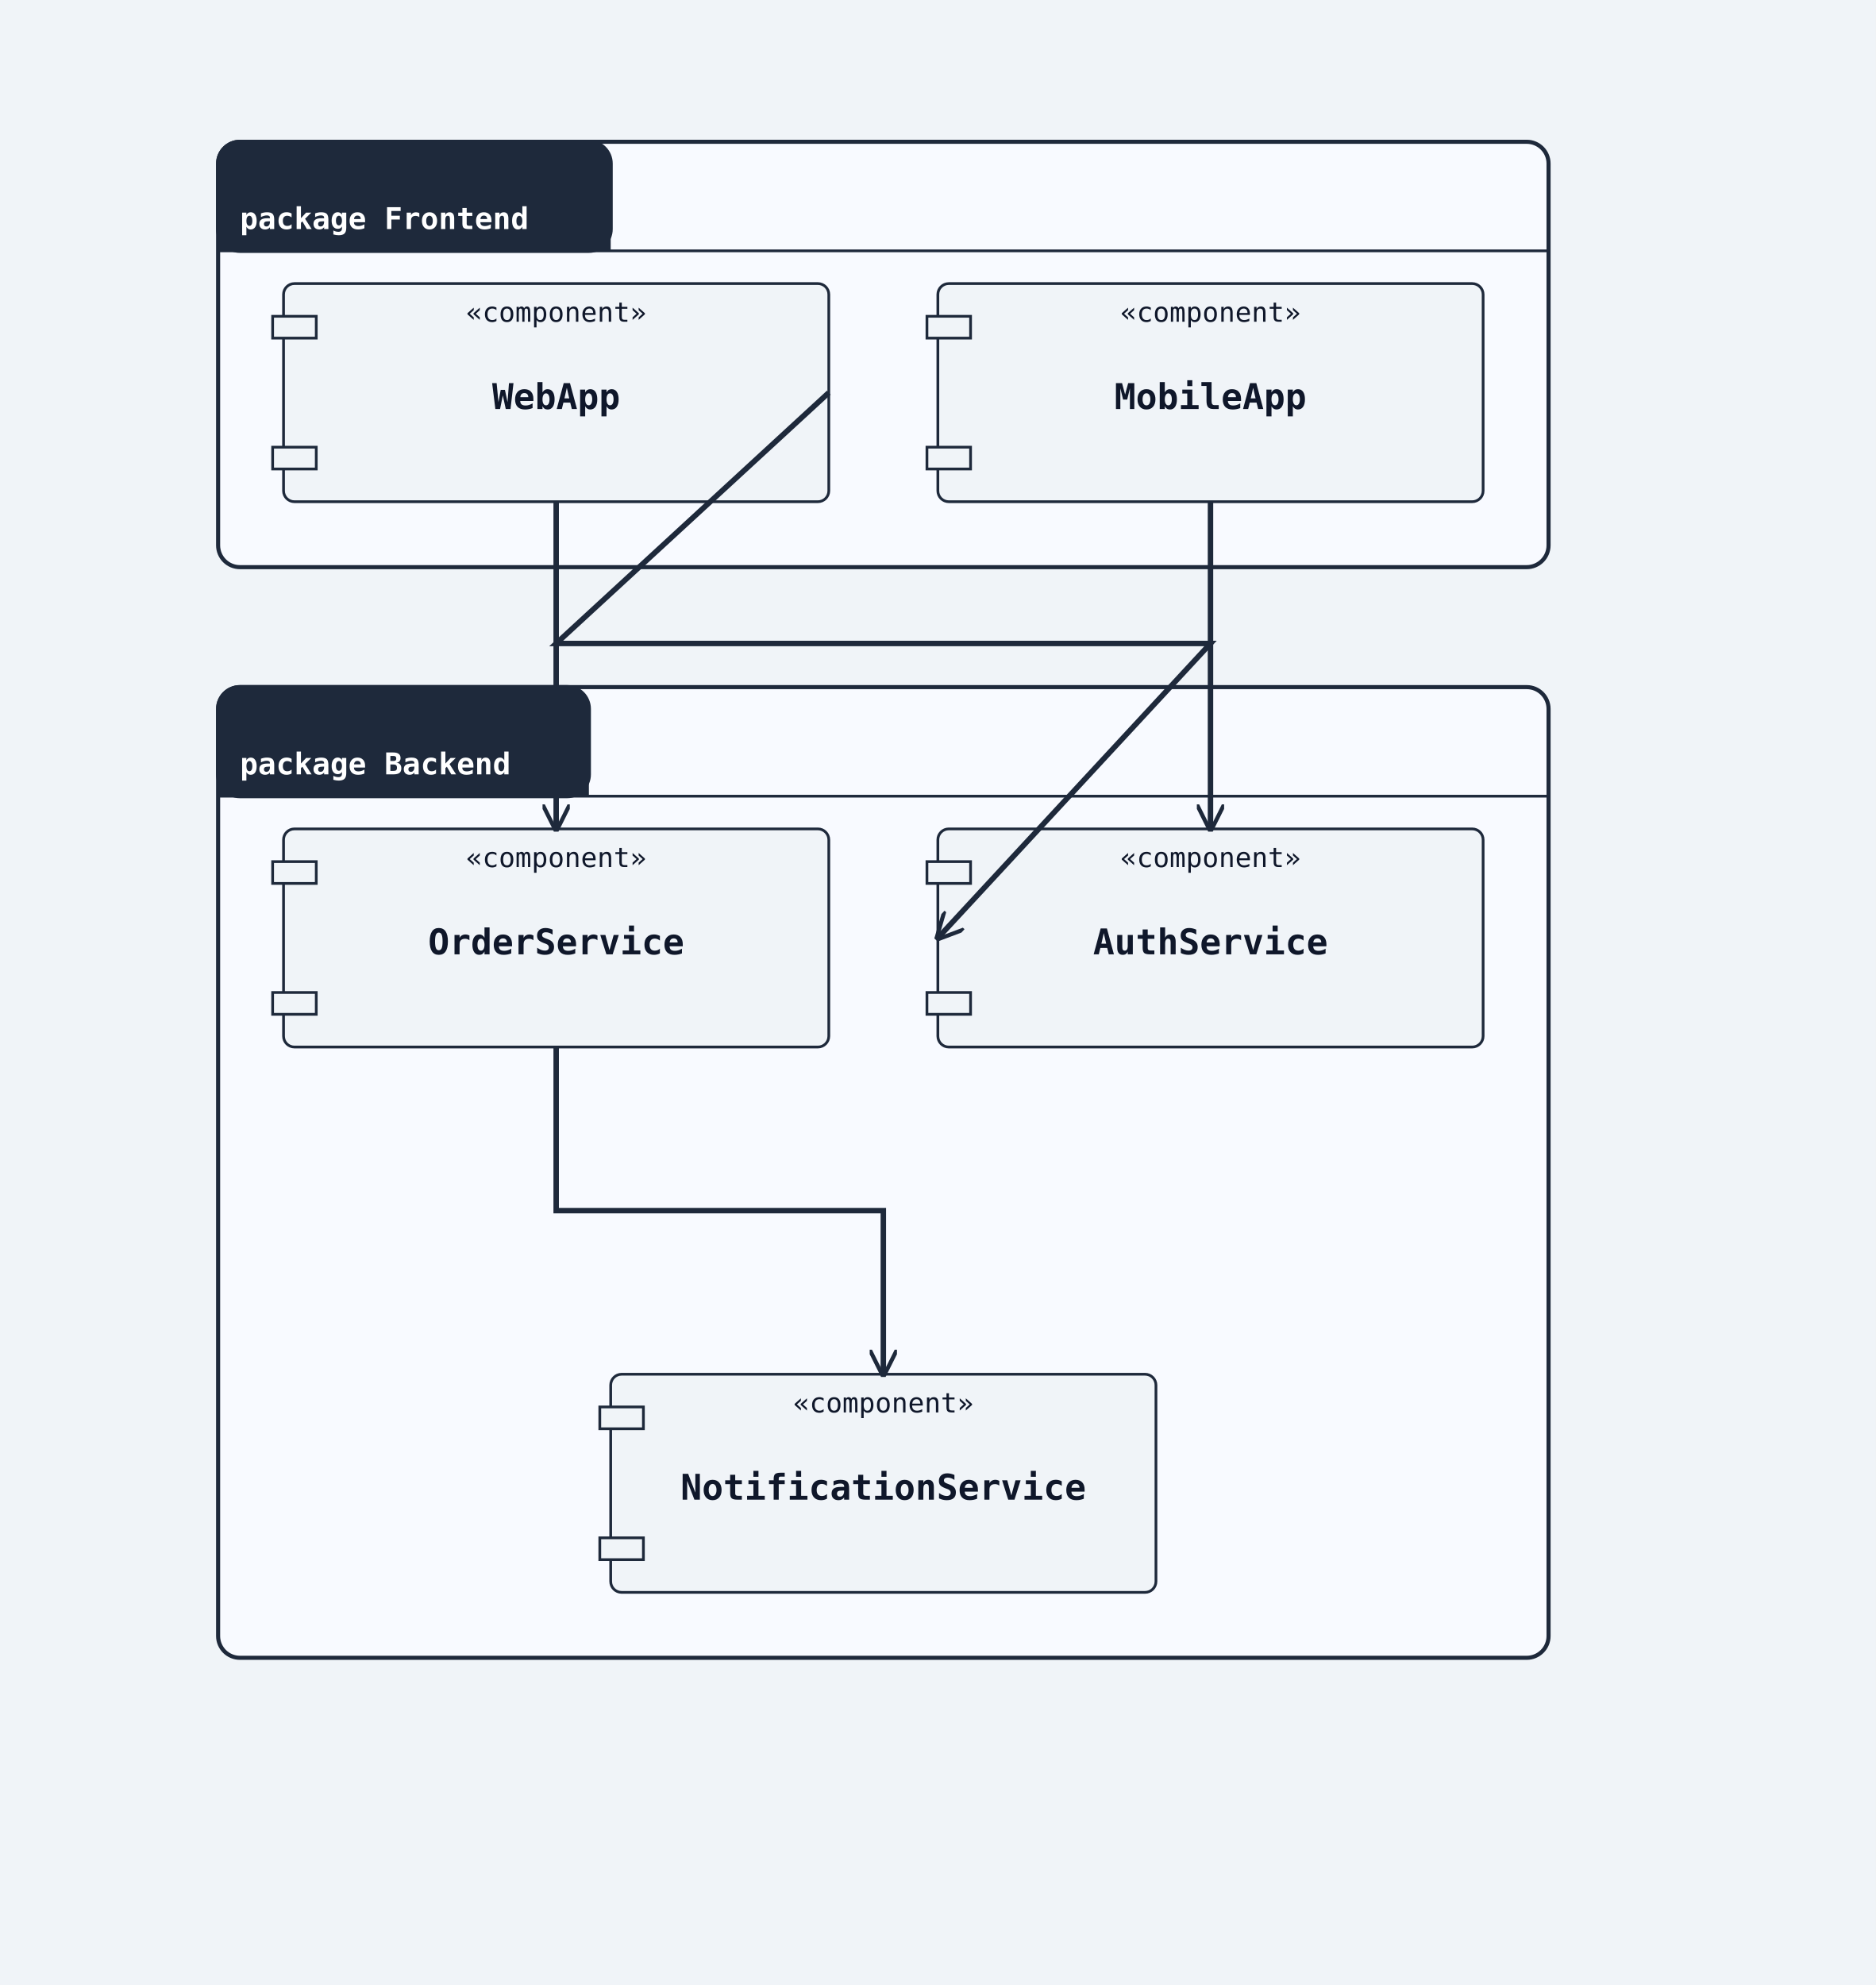
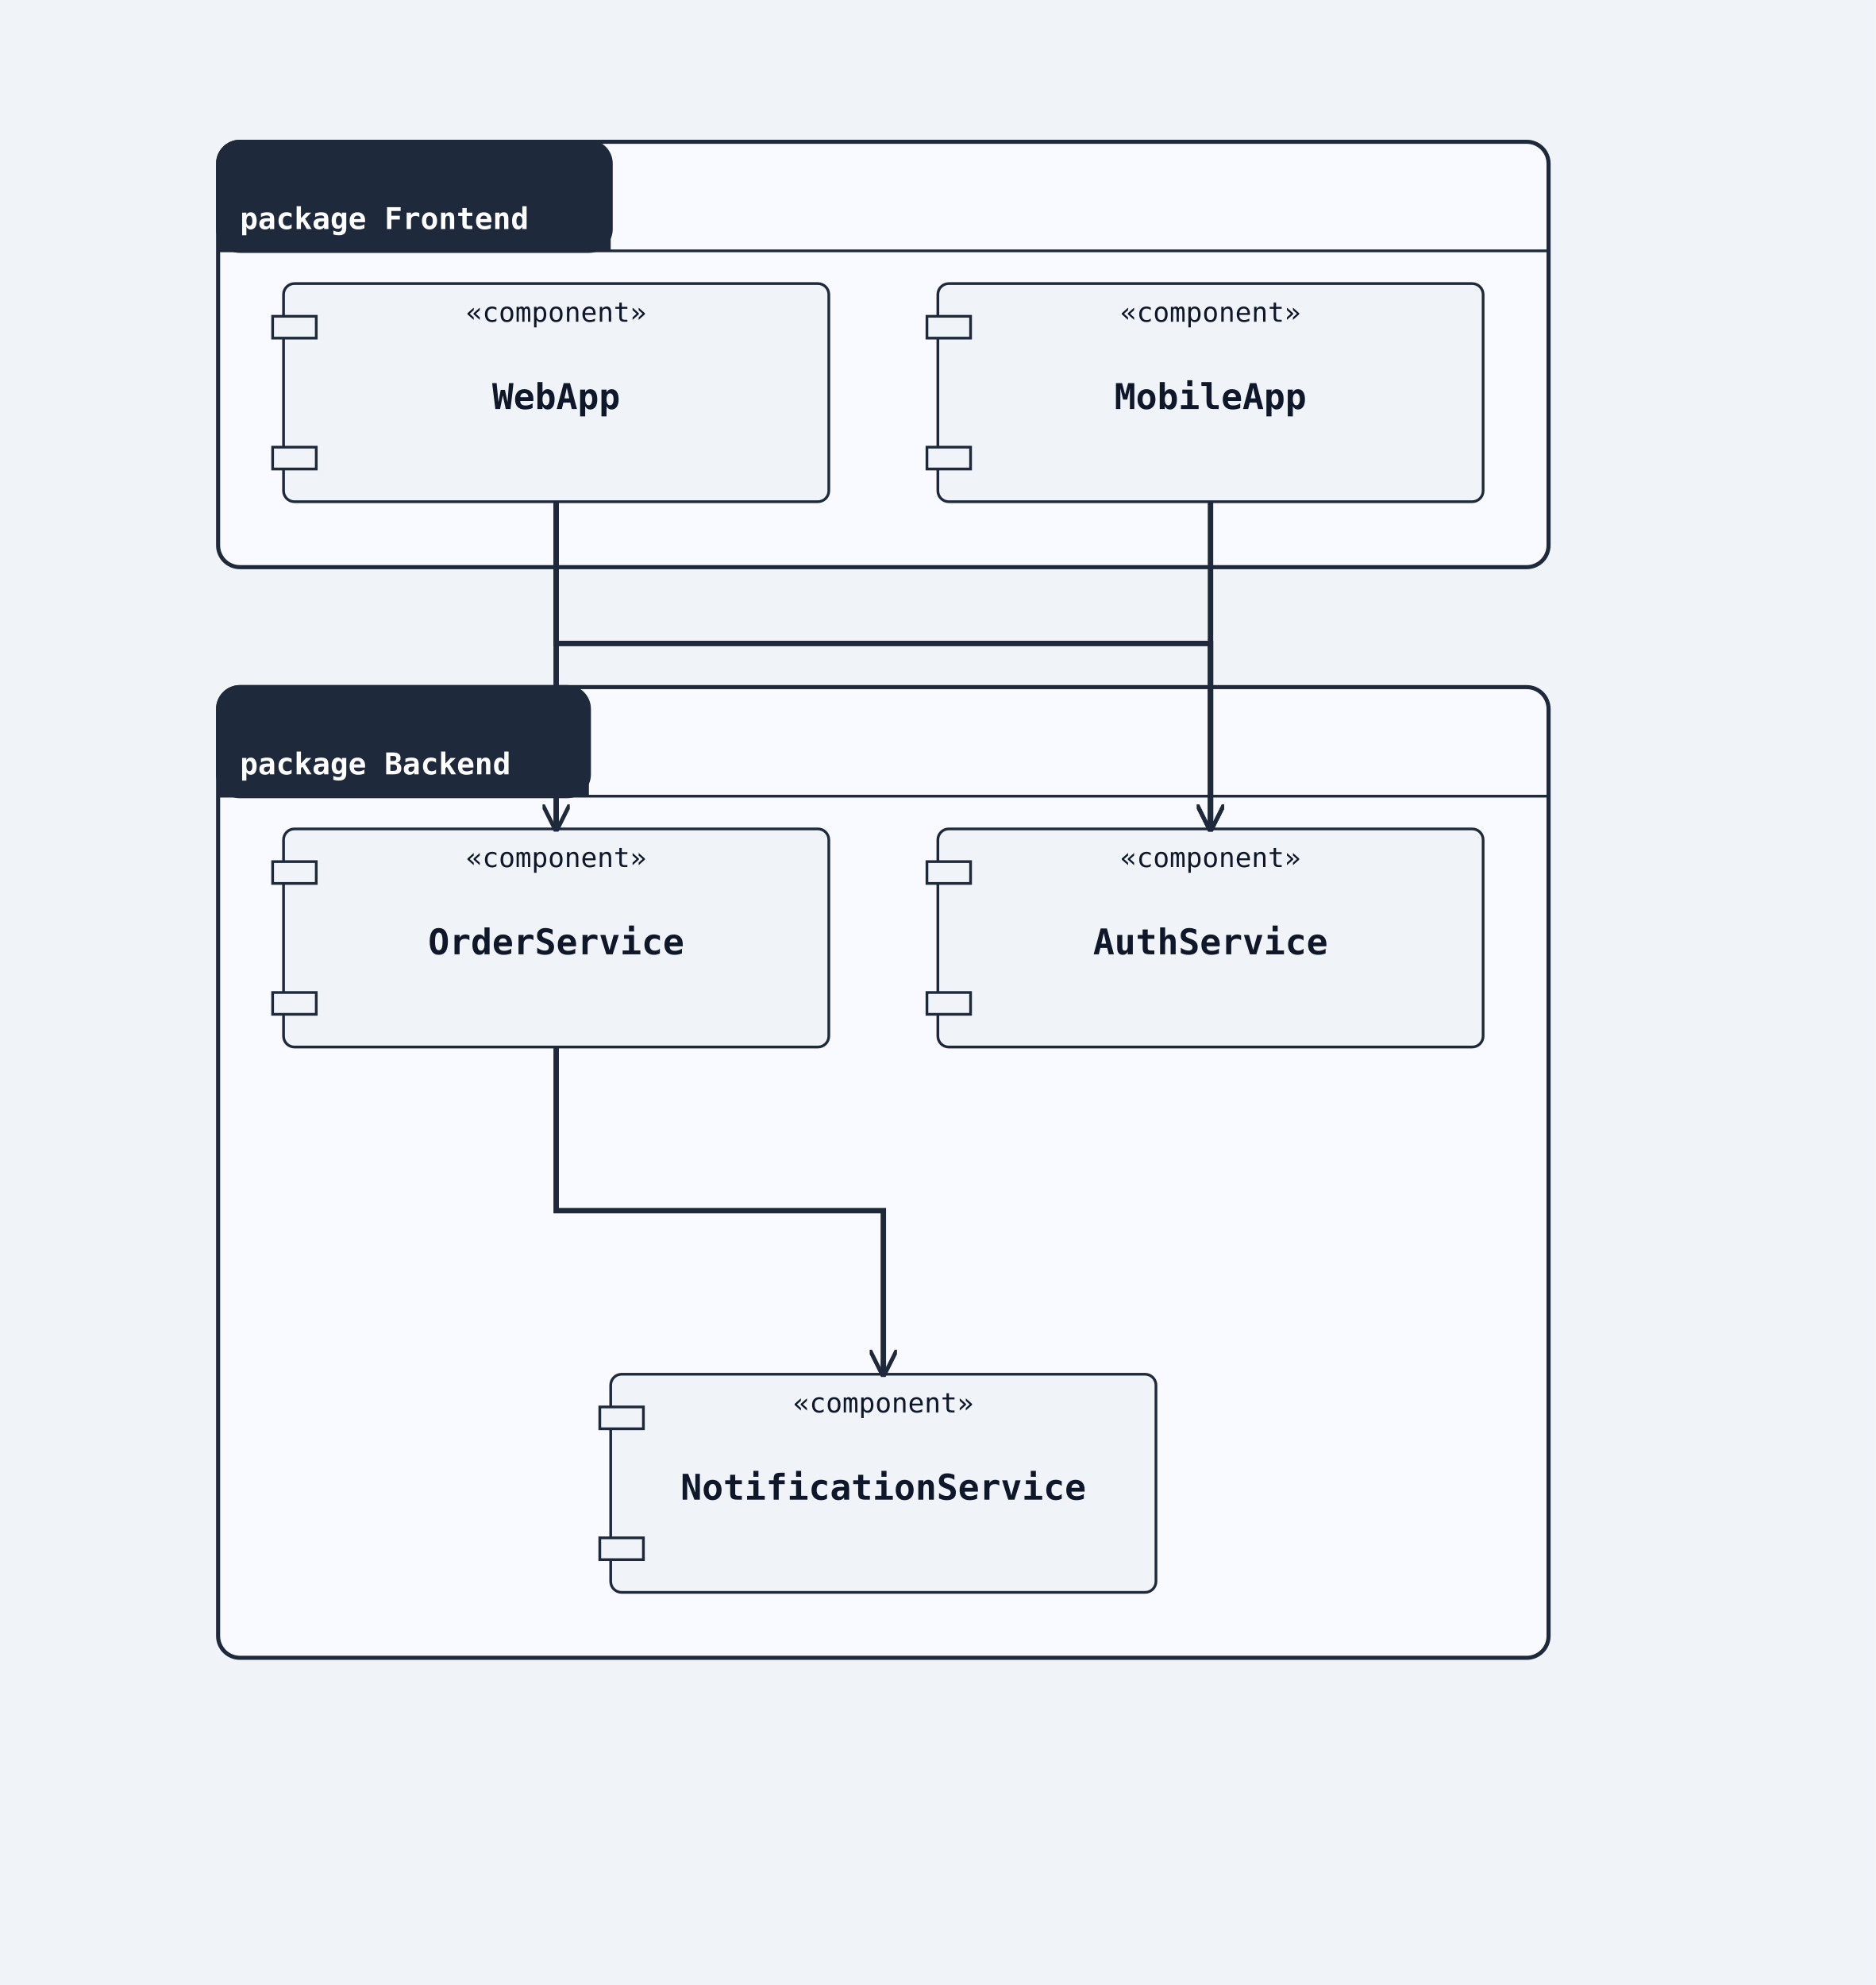
<svg xmlns="http://www.w3.org/2000/svg" width="688" height="728" viewBox="0 0 688 728">
  <rect width="100%" height="100%" fill="#f0f4f8" />
  <defs>
    <marker id="arrow-open" viewBox="0 0 10 10" refX="9" refY="5" markerWidth="10" markerHeight="10" markerUnits="userSpaceOnUse" orient="auto-start-reverse">
      <path d="M0,0 L10,5 L0,10" fill="none" stroke="#1e293b" stroke-width="1.5" />
    </marker>
    <marker id="arrow-triangle" viewBox="0 0 12 12" refX="11" refY="6" markerWidth="12" markerHeight="12" markerUnits="userSpaceOnUse" orient="auto-start-reverse">
      <polygon points="0,0 12,6 0,12" fill="#ffffff" stroke="#1e293b" stroke-width="1.5" fill-rule="nonzero" />
    </marker>
    <marker id="arrow-diamond-filled" viewBox="0 0 14 10" refX="13" refY="5" markerWidth="14" markerHeight="10" markerUnits="userSpaceOnUse" orient="auto-start-reverse">
      <path d="M0,5 L7,0 L14,5 L7,10 z" fill="#1e293b" stroke="#1e293b" stroke-width="1" />
    </marker>
    <marker id="arrow-diamond-open" viewBox="0 0 14 10" refX="13" refY="5" markerWidth="14" markerHeight="10" markerUnits="userSpaceOnUse" orient="auto-start-reverse">
      <path d="M0,5 L7,0 L14,5 L7,10 z" fill="#ffffff" stroke="#1e293b" stroke-width="1" />
    </marker>
  </defs>
  <rect class="uml-group-frame" data-uml-group="Frontend" x="80" y="52" width="488" height="156" rx="8" ry="8" fill="#f8faff" stroke="#1e293b" stroke-width="1.5" />
  <rect x="80" y="52" width="144" height="40" rx="8" ry="8" fill="#1e293b" stroke="#1e293b" stroke-width="1.5" />
  <rect x="80" y="84" width="144" height="8" fill="#1e293b" stroke="none" />
  <text x="88" y="84" font-family="monospace" font-size="11" font-weight="600" fill="#ffffff">package Frontend</text>
  <line x1="80" y1="92" x2="568" y2="92" stroke="#1e293b" stroke-width="1" />
  <rect class="uml-group-frame" data-uml-group="Backend" x="80" y="252" width="488" height="356" rx="8" ry="8" fill="#f8faff" stroke="#1e293b" stroke-width="1.5" />
  <rect x="80" y="252" width="136" height="40" rx="8" ry="8" fill="#1e293b" stroke="#1e293b" stroke-width="1.5" />
  <rect x="80" y="284" width="136" height="8" fill="#1e293b" stroke="none" />
  <text x="88" y="284" font-family="monospace" font-size="11" font-weight="600" fill="#ffffff">package Backend</text>
  <line x1="80" y1="292" x2="568" y2="292" stroke="#1e293b" stroke-width="1" />
  <rect class="uml-node uml-component" data-uml-kind="component" x="104" y="104" width="200" height="80" rx="4" ry="4" fill="#f0f4f8" stroke="#1e293b" stroke-width="1" />
  <rect x="100" y="116" width="16" height="8" fill="#f0f4f8" stroke="#1e293b" stroke-width="1" />
  <rect x="100" y="164" width="16" height="8" fill="#f0f4f8" stroke="#1e293b" stroke-width="1" />
  <text x="204" y="150" text-anchor="middle" font-family="monospace" font-size="13" font-weight="600" fill="#0f172a">WebApp</text>
  <text x="204" y="118" text-anchor="middle" font-family="monospace" font-size="10" fill="#0f172a">«component»</text>
  <rect class="uml-node uml-component" data-uml-kind="component" x="344" y="104" width="200" height="80" rx="4" ry="4" fill="#f0f4f8" stroke="#1e293b" stroke-width="1" />
  <rect x="340" y="116" width="16" height="8" fill="#f0f4f8" stroke="#1e293b" stroke-width="1" />
  <rect x="340" y="164" width="16" height="8" fill="#f0f4f8" stroke="#1e293b" stroke-width="1" />
  <text x="444" y="150" text-anchor="middle" font-family="monospace" font-size="13" font-weight="600" fill="#0f172a">MobileApp</text>
  <text x="444" y="118" text-anchor="middle" font-family="monospace" font-size="10" fill="#0f172a">«component»</text>
  <rect class="uml-node uml-component" data-uml-kind="component" x="344" y="304" width="200" height="80" rx="4" ry="4" fill="#f0f4f8" stroke="#1e293b" stroke-width="1" />
  <rect x="340" y="316" width="16" height="8" fill="#f0f4f8" stroke="#1e293b" stroke-width="1" />
  <rect x="340" y="364" width="16" height="8" fill="#f0f4f8" stroke="#1e293b" stroke-width="1" />
  <text x="444" y="350" text-anchor="middle" font-family="monospace" font-size="13" font-weight="600" fill="#0f172a">AuthService</text>
  <text x="444" y="318" text-anchor="middle" font-family="monospace" font-size="10" fill="#0f172a">«component»</text>
  <rect class="uml-node uml-component" data-uml-kind="component" x="104" y="304" width="200" height="80" rx="4" ry="4" fill="#f0f4f8" stroke="#1e293b" stroke-width="1" />
  <rect x="100" y="316" width="16" height="8" fill="#f0f4f8" stroke="#1e293b" stroke-width="1" />
  <rect x="100" y="364" width="16" height="8" fill="#f0f4f8" stroke="#1e293b" stroke-width="1" />
  <text x="204" y="350" text-anchor="middle" font-family="monospace" font-size="13" font-weight="600" fill="#0f172a">OrderService</text>
  <text x="204" y="318" text-anchor="middle" font-family="monospace" font-size="10" fill="#0f172a">«component»</text>
  <rect class="uml-node uml-component" data-uml-kind="component" x="224" y="504" width="200" height="80" rx="4" ry="4" fill="#f0f4f8" stroke="#1e293b" stroke-width="1" />
  <rect x="220" y="516" width="16" height="8" fill="#f0f4f8" stroke="#1e293b" stroke-width="1" />
  <rect x="220" y="564" width="16" height="8" fill="#f0f4f8" stroke="#1e293b" stroke-width="1" />
  <text x="324" y="550" text-anchor="middle" font-family="monospace" font-size="13" font-weight="600" fill="#0f172a">NotificationService</text>
  <text x="324" y="518" text-anchor="middle" font-family="monospace" font-size="10" fill="#0f172a">«component»</text>
-   <polyline class="uml-relation" data-uml-from="WebApp" data-uml-to="AuthService" data-uml-arrow="--&gt;" points="304,144 204,236 444,236 344,344" fill="none" stroke="#1e293b" stroke-width="2" marker-end="url(#arrow-open)" />
+   <polyline class="uml-relation" data-uml-from="WebApp" data-uml-to="AuthService" data-uml-arrow="--&gt;" points="204,184 204,236 444,236 444,304" fill="none" stroke="#1e293b" stroke-width="2" marker-end="url(#arrow-open)" />
  <polyline class="uml-relation" data-uml-from="WebApp" data-uml-to="OrderService" data-uml-arrow="--&gt;" points="204,184 204,244 204,304" fill="none" stroke="#1e293b" stroke-width="2" marker-end="url(#arrow-open)" />
  <polyline class="uml-relation" data-uml-from="MobileApp" data-uml-to="AuthService" data-uml-arrow="--&gt;" points="444,184 444,252 444,304" fill="none" stroke="#1e293b" stroke-width="2" marker-end="url(#arrow-open)" />
  <polyline class="uml-relation" data-uml-from="OrderService" data-uml-to="NotificationService" data-uml-arrow="--&gt;" points="204,384 204,444 324,444 324,504" fill="none" stroke="#1e293b" stroke-width="2" marker-end="url(#arrow-open)" />
</svg>
